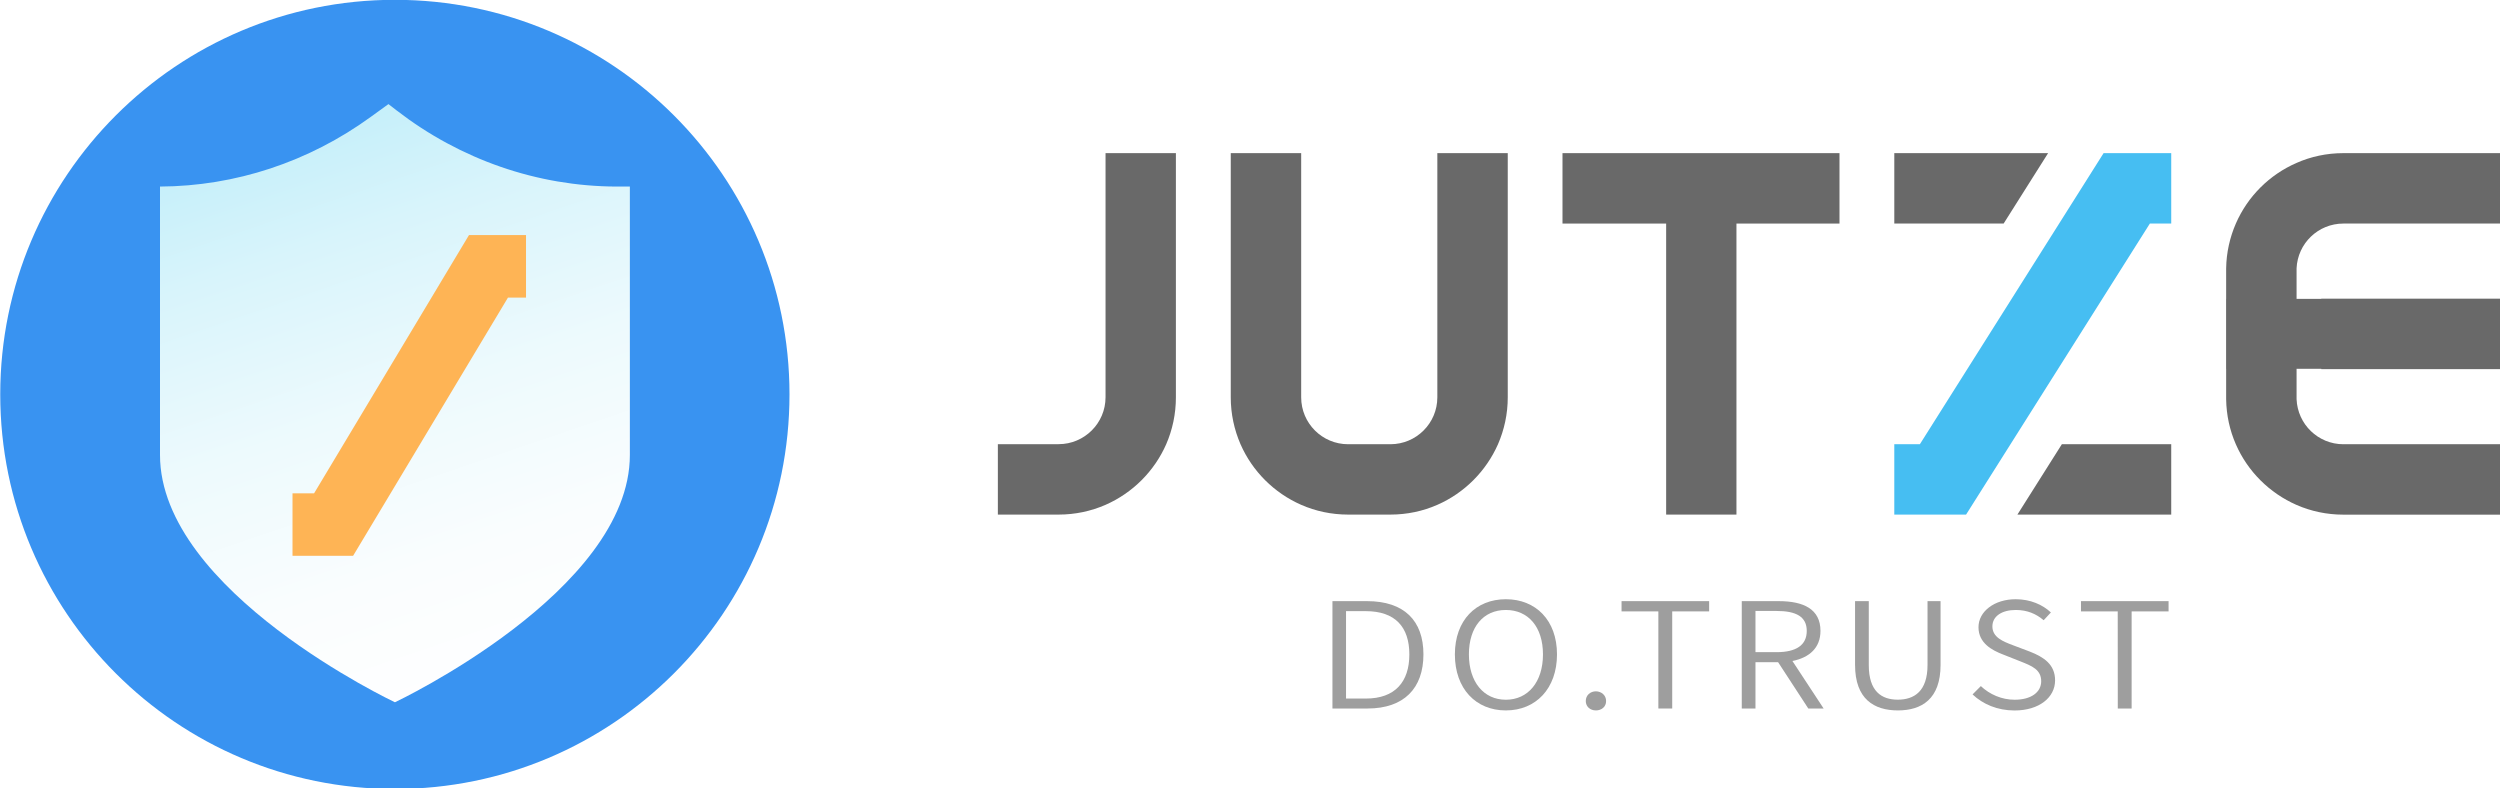
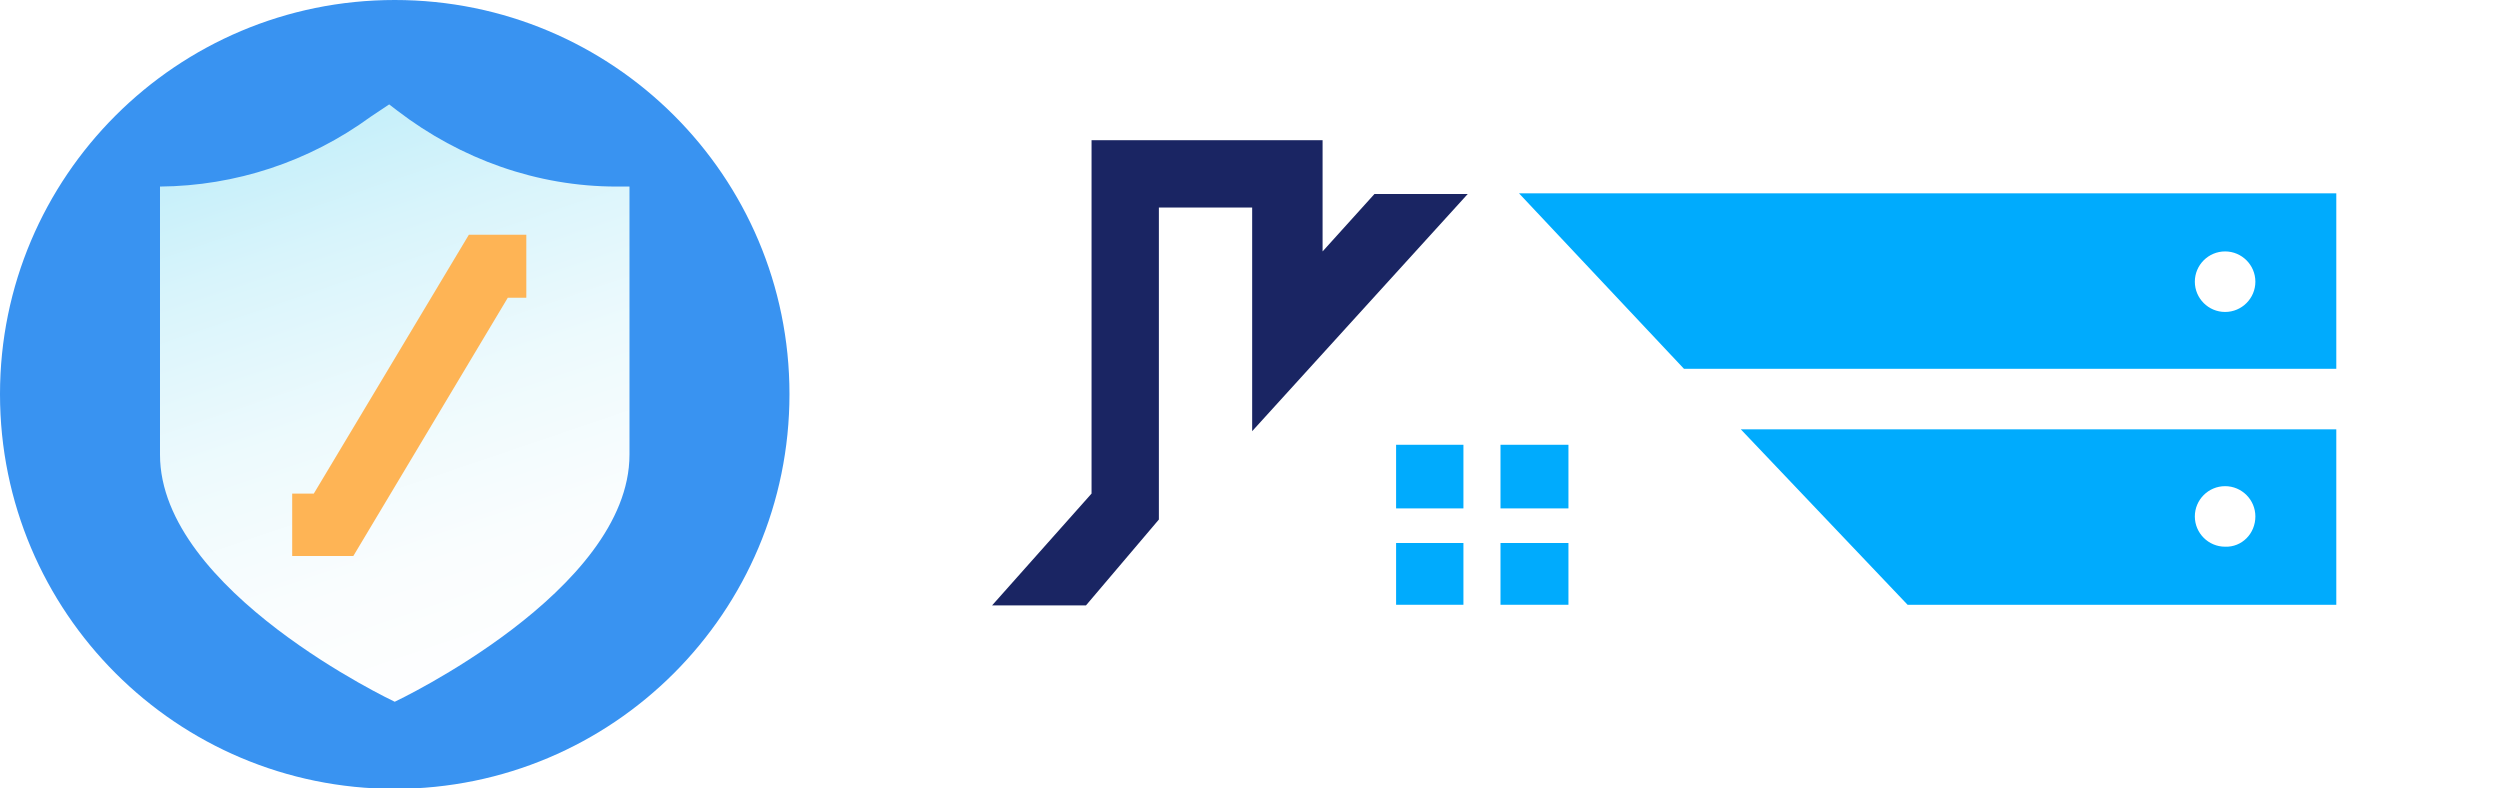
- <svg xmlns="http://www.w3.org/2000/svg" version="1.1" id="图层_1" x="0px" y="0px" viewBox="0 0 404.69 127.52" style="enable-background:new 0 0 404.69 127.52;" xml:space="preserve">
+ <svg xmlns="http://www.w3.org/2000/svg" version="1.1" id="图层_1" x="0px" y="0px" viewBox="0 0 404.7 127.5" style="enable-background:new 0 0 404.7 127.5;" xml:space="preserve">
  <style type="text/css">
	.st0{fill:#3993F1;}
	.st1{fill:none;}
	.st2{fill:url(#SVGID_1_);}
	.st3{fill:#FEB455;}
- 	.st4{opacity:0.95;fill:#626262;enable-background:new    ;}
- 	.st5{fill:#46BEF2;}
- 	.st6{opacity:0.95;}
- 	.st7{fill:#999999;}
+ 	.st4{fill:#1A2563;}
+ 	.st5{fill-rule:evenodd;clip-rule:evenodd;fill:#00ABFD;}
+ 	.st6{fill:#00ABFD;}
</style>
-   <path class="st0" d="M0.04,63.84c0,35.28,28.6,63.88,63.88,63.88s63.88-28.6,63.88-63.88S99.19-0.03,63.92-0.03  S0.04,28.57,0.04,63.84L0.04,63.84z" />
-   <rect x="0.06" y="-0.11" class="st1" width="127.81" height="128.01" />
-   <linearGradient id="SVGID_1_" gradientUnits="userSpaceOnUse" x1="50.698" y1="113.381" x2="84.119" y2="14.966" gradientTransform="matrix(1 0 0 -1 0 128)">
+   <path class="st0" d="M0,63.8c0,35.3,28.6,63.9,63.9,63.9s63.9-28.6,63.9-63.9S99.2,0,63.9,0S0,28.6,0,63.8L0,63.8z" />
+   <rect x="0.1" y="-0.1" class="st1" width="127.8" height="128" />
+   <linearGradient id="SVGID_1_" gradientUnits="userSpaceOnUse" x1="50.692" y1="966.621" x2="84.113" y2="1065.036" gradientTransform="matrix(1 0 0 1 0 -952)">
    <stop offset="0" style="stop-color:#C0EEF9" />
    <stop offset="0.23" style="stop-color:#D8F4FB" />
    <stop offset="0.5" style="stop-color:#EDFAFD" />
    <stop offset="0.76" style="stop-color:#FAFDFE" />
    <stop offset="1" style="stop-color:#FFFFFF" />
  </linearGradient>
-   <path class="st2" d="M99.75,30.2c-12.79-0.05-25.23-4.36-35.54-12.32l-1.33-1.03l-2.86,2.07C49.99,26.21,38.1,30.14,25.9,30.2v43.44  c0,22.12,38.03,40.04,38.03,40.04s38.03-17.93,38.03-40.04V30.2C101.97,30.2,99.75,30.2,99.75,30.2z" />
-   <polygon class="st3" points="50.84,79.86 47.35,79.86 47.35,89.97 57.16,89.97 82.23,48.17 85.15,48.17 85.15,38.05 75.92,38.05 " />
-   <polygon class="st4" points="297.77,24.79 281.09,24.79 269.71,24.79 252.93,24.79 252.93,36.19 269.71,36.19 269.71,83.3   281.09,83.3 281.09,36.19 297.77,36.19 " />
-   <polygon class="st4" points="351.47,83.3 351.47,71.9 333.77,71.9 326.57,83.3 " />
-   <polygon class="st5" points="310.78,71.91 306.64,71.91 306.64,83.3 318.26,83.3 348.01,36.19 351.47,36.19 351.47,24.79   340.52,24.79 " />
-   <polygon class="st4" points="306.64,24.79 306.64,36.19 324.34,36.19 331.54,24.79 " />
-   <path class="st4" d="M200.81,71.91c1.92,4.38,5.44,7.89,9.82,9.81c2.32,1.02,4.9,1.58,7.6,1.58h6.84c2.71,0,5.28-0.56,7.6-1.58  c4.38-1.92,7.89-5.44,9.82-9.81c1.01-2.33,1.58-4.89,1.58-7.59V24.79h-11.4v39.53c0,4.19-3.4,7.59-7.6,7.59h-6.84  c-4.2,0-7.6-3.4-7.6-7.59V24.79h-11.4v39.53C199.23,67.02,199.8,69.58,200.81,71.91L200.81,71.91z" />
-   <path class="st4" d="M178.96,32.38v31.93c0,4.19-3.41,7.59-7.6,7.59h-9.83V83.3h9.83c2.7,0,5.27-0.56,7.6-1.58  c4.38-1.92,7.9-5.44,9.82-9.81c1.01-2.33,1.57-4.89,1.57-7.59V24.79h-11.39L178.96,32.38L178.96,32.38z" />
-   <path class="st4" d="M379.33,36.19h25.84v-11.4h-25.84c-2.69,0-5.27,0.56-7.59,1.59c-4.38,1.91-7.9,5.42-9.81,9.81  c-0.97,2.23-1.53,4.68-1.57,7.26v4.93h-0.01V59.7h0.01v4.93c0.04,2.59,0.59,5.05,1.57,7.29c1.91,4.38,5.44,7.89,9.81,9.81  c2.32,1.02,4.9,1.58,7.59,1.58h25.84V71.91h-25.84c-4.08,0-7.4-3.23-7.57-7.29V59.7h4v0.05h29.41V48.35h-29.41v0.03h-4v-4.93  C371.93,39.41,375.25,36.19,379.33,36.19L379.33,36.19z" />
-   <g class="st6">
-     <path class="st7" d="M215.68,97.31h5.61c6.01,0,9.13,3.16,9.13,8.62s-3.12,8.76-9.05,8.76h-5.68V97.31L215.68,97.31z    M221.09,113.08c4.75,0,7.05-2.71,7.05-7.15s-2.3-7-7.05-7h-3.2v14.15H221.09z" />
-     <path class="st7" d="M235.51,105.93c0-5.53,3.42-8.93,8.25-8.93c4.83,0,8.28,3.39,8.28,8.93c0,5.53-3.42,9.07-8.28,9.07   S235.51,111.48,235.51,105.93z M249.77,105.93c0-4.44-2.38-7.19-6.01-7.19s-5.98,2.75-5.98,7.19c0,4.44,2.38,7.34,5.98,7.34   S249.77,110.39,249.77,105.93z" />
-     <path class="st7" d="M256.7,113.48c0-0.95,0.75-1.57,1.63-1.57c0.88,0,1.66,0.62,1.66,1.57c0,0.95-0.75,1.52-1.66,1.52   C257.41,115,256.7,114.38,256.7,113.48z" />
-     <path class="st7" d="M268.45,98.97h-5.96v-1.66h14.18v1.66h-5.98v15.72h-2.24L268.45,98.97L268.45,98.97z" />
-     <path class="st7" d="M292.72,114.69l-4.89-7.5h-3.66v7.5h-2.22V97.31h5.98c3.98,0,6.76,1.26,6.76,4.82c0,2.73-1.79,4.32-4.54,4.87   l5.05,7.69L292.72,114.69L292.72,114.69z M284.17,105.57h3.42c3.15,0,4.88-1.12,4.88-3.44s-1.74-3.23-4.88-3.23h-3.42V105.57z" />
-     <path class="st7" d="M300.29,107.64V97.31h2.22v10.35c0,4.27,2.08,5.6,4.7,5.6s4.81-1.33,4.81-5.6V97.31h2.11v10.33   c0,5.53-3.07,7.36-6.91,7.36S300.29,113.17,300.29,107.64L300.29,107.64z" />
-     <path class="st7" d="M319.31,112.41l1.34-1.35c1.42,1.35,3.39,2.21,5.47,2.21c2.67,0,4.3-1.21,4.3-2.99c0-1.87-1.47-2.47-3.34-3.21   l-2.83-1.12c-1.82-0.69-3.98-1.87-3.98-4.42c0-2.54,2.56-4.53,6.03-4.53c2.35,0,4.35,0.88,5.69,2.14l-1.17,1.26   c-1.2-1.02-2.64-1.66-4.51-1.66c-2.27,0-3.79,1.02-3.79,2.66c0,1.78,1.76,2.45,3.26,3.02l2.83,1.07c2.24,0.88,4.06,2.07,4.06,4.65   c0,2.73-2.54,4.87-6.57,4.87C323.32,115,320.99,114,319.31,112.41L319.31,112.41z" />
-     <path class="st7" d="M342.81,98.97h-5.95v-1.66h14.18v1.66h-5.98v15.72h-2.24L342.81,98.97L342.81,98.97z" />
+   <path class="st2" d="M99.8,30.2c-12.8,0-25.2-4.4-35.5-12.3l-1.3-1L60,18.9c-10,7.3-21.9,11.2-34.1,11.3v43.4c0,22.1,38,40,38,40  s38-17.9,38-40V30.2C102,30.2,99.8,30.2,99.8,30.2z" />
+   <polygon class="st3" points="50.8,79.9 47.3,79.9 47.3,90 57.2,90 82.2,48.2 85.2,48.2 85.2,38 75.9,38 " />
+   <path class="st4" d="M176.6,22.7h37.5v18l8.4-9.3h15.1l-34.9,38.4V33.6h-15.1v50.5L175.8,98h-15.2l16.1-18.1V22.7z" />
+   <g>
+     <path class="st5" d="M245.9,31.3h132.3v28.4H272.6L245.9,31.3z M365.1,45.6c0-2.7-2.2-4.9-4.9-4.9c-2.7,0-4.9,2.2-4.9,4.9   c0,0,0,0,0,0c0,2.7,2.2,4.9,4.9,4.9S365.1,48.3,365.1,45.6C365.1,45.6,365.1,45.6,365.1,45.6z" />
+     <path class="st5" d="M281.8,69.5h96.4v28.4h-69.4L281.8,69.5z M365.1,83.6c0-2.7-2.2-4.9-4.9-4.9c-2.7,0-4.9,2.2-4.9,4.9   c0,0,0,0,0,0c0,2.7,2.2,4.9,4.9,4.9C362.9,88.6,365.1,86.4,365.1,83.6C365.1,83.6,365.1,83.6,365.1,83.6z" />
+     <path class="st6" d="M226,72h10.9v10.3H226V72z M242.9,72h11v10.3h-11V72z M226,87.9h10.9v10H226V87.9z M242.9,87.9h11v10h-11V87.9   z" />
  </g>
</svg>
